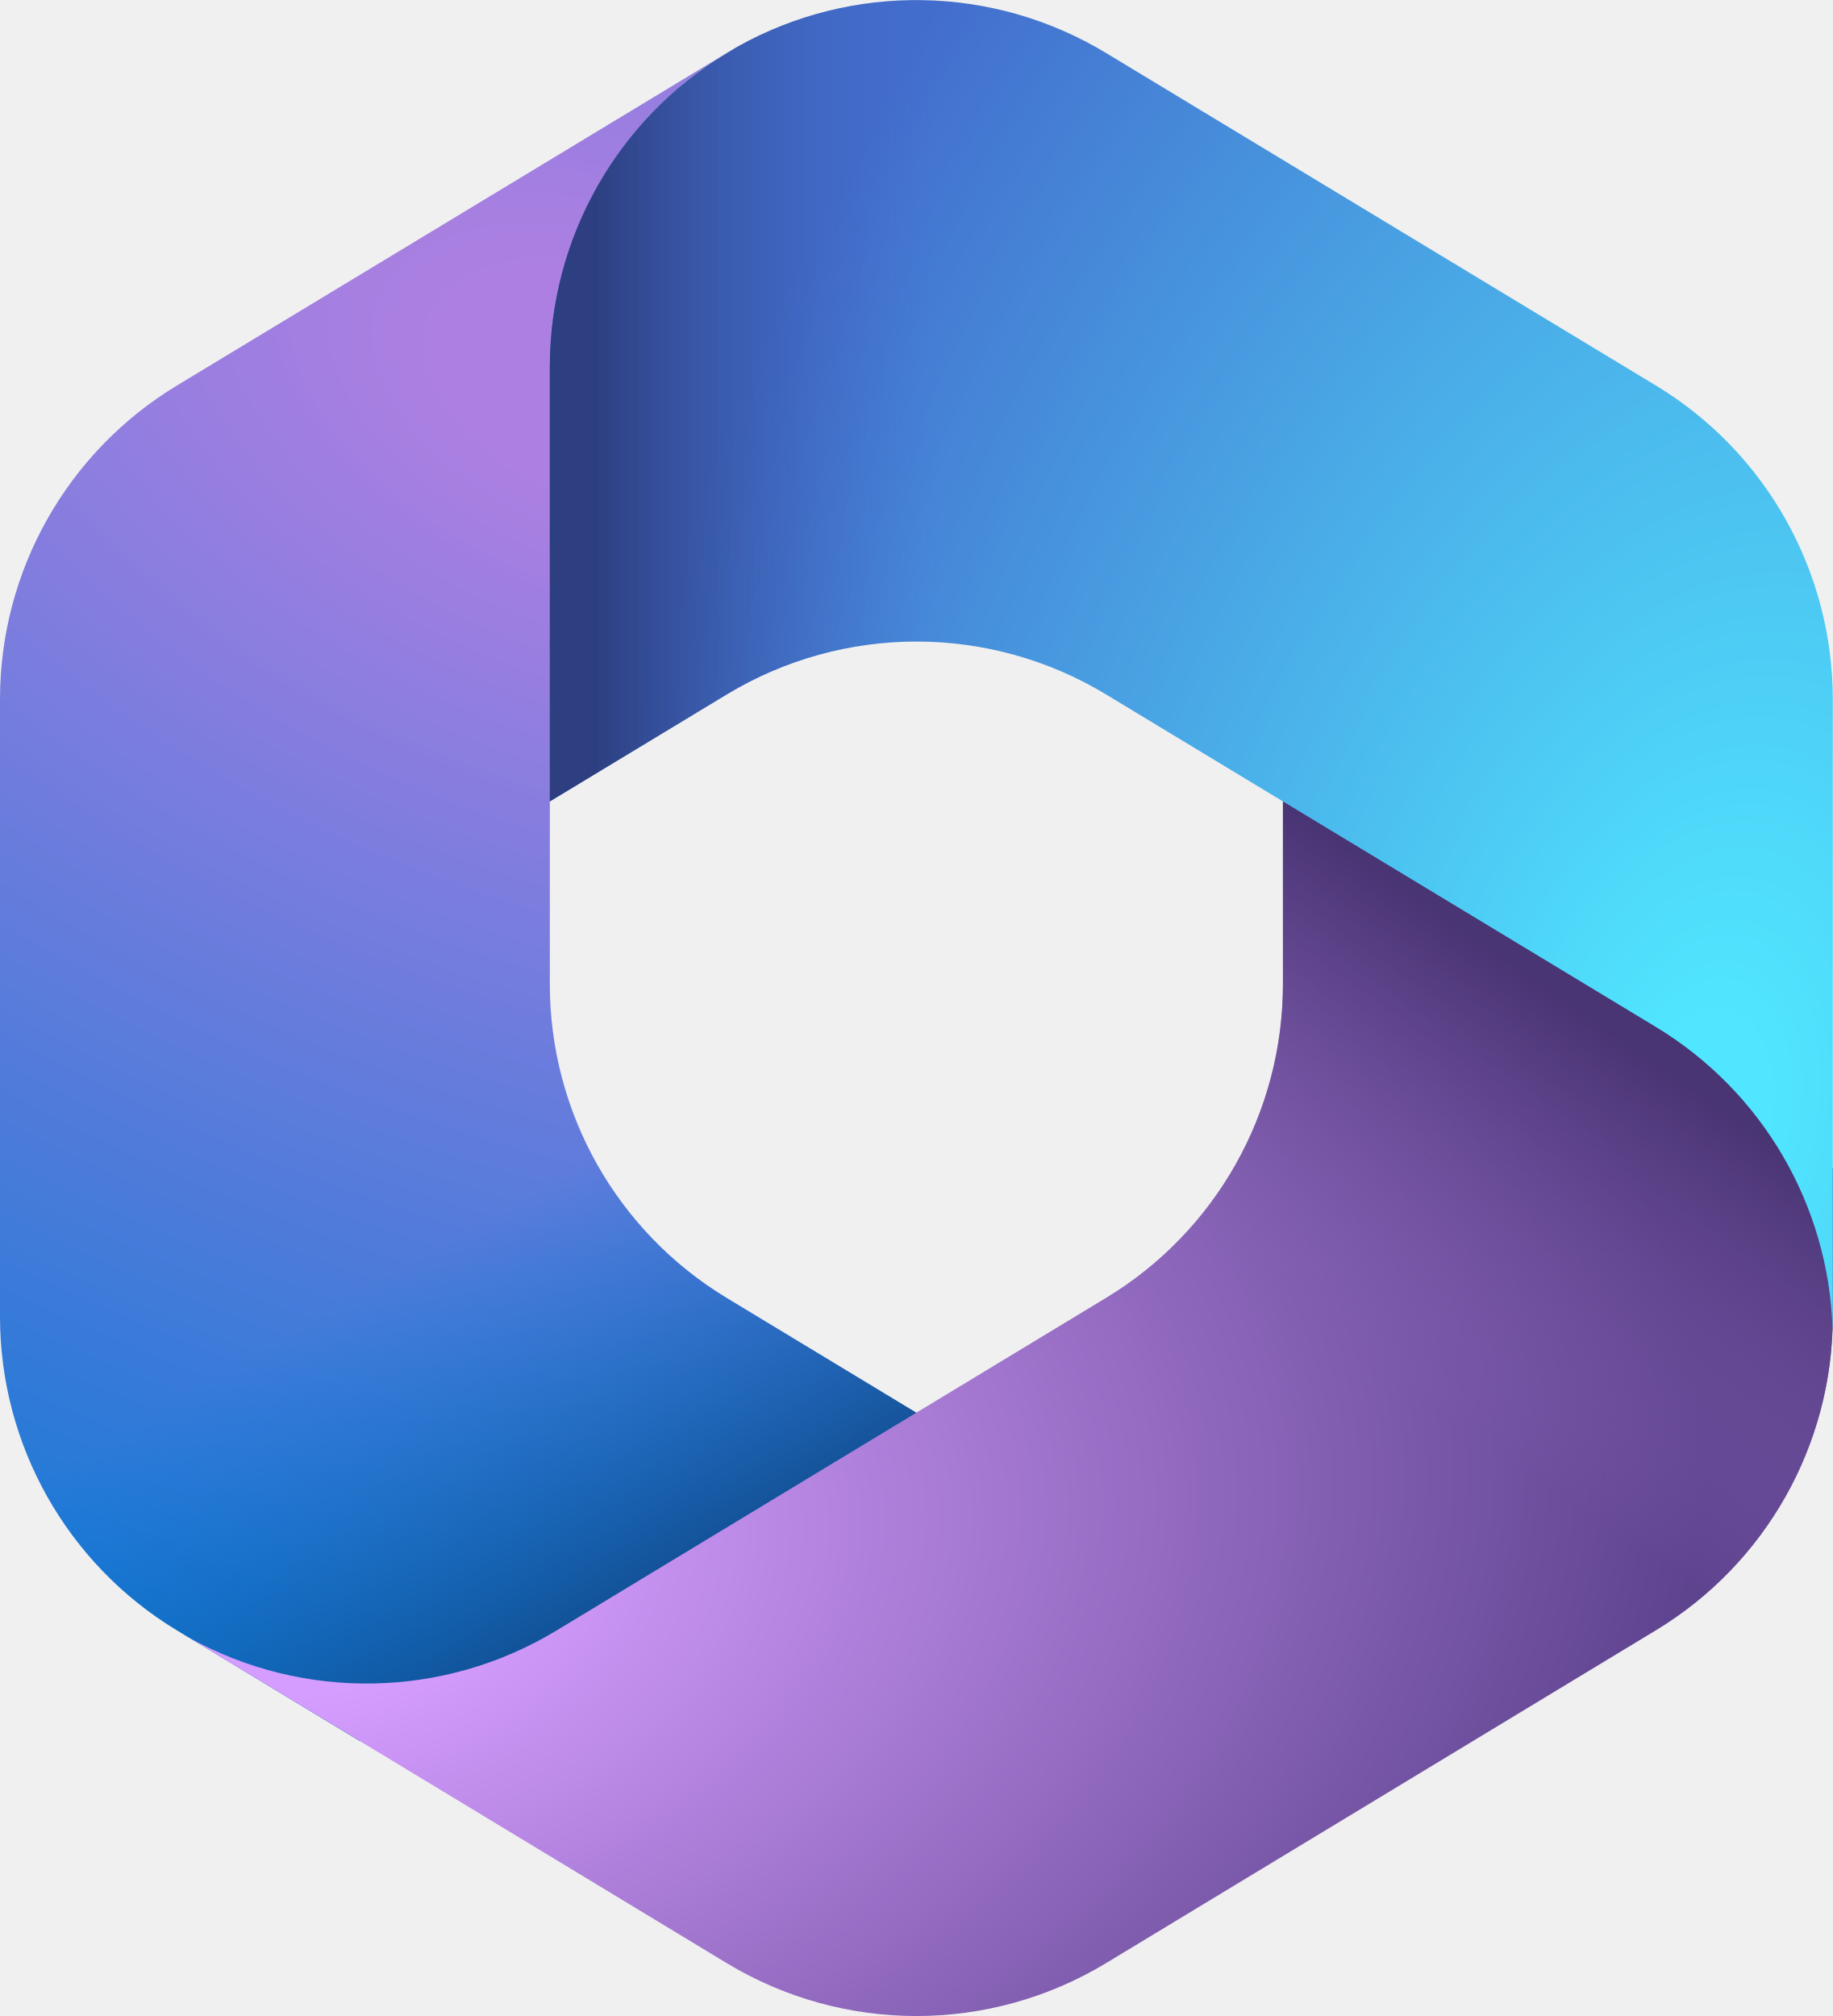
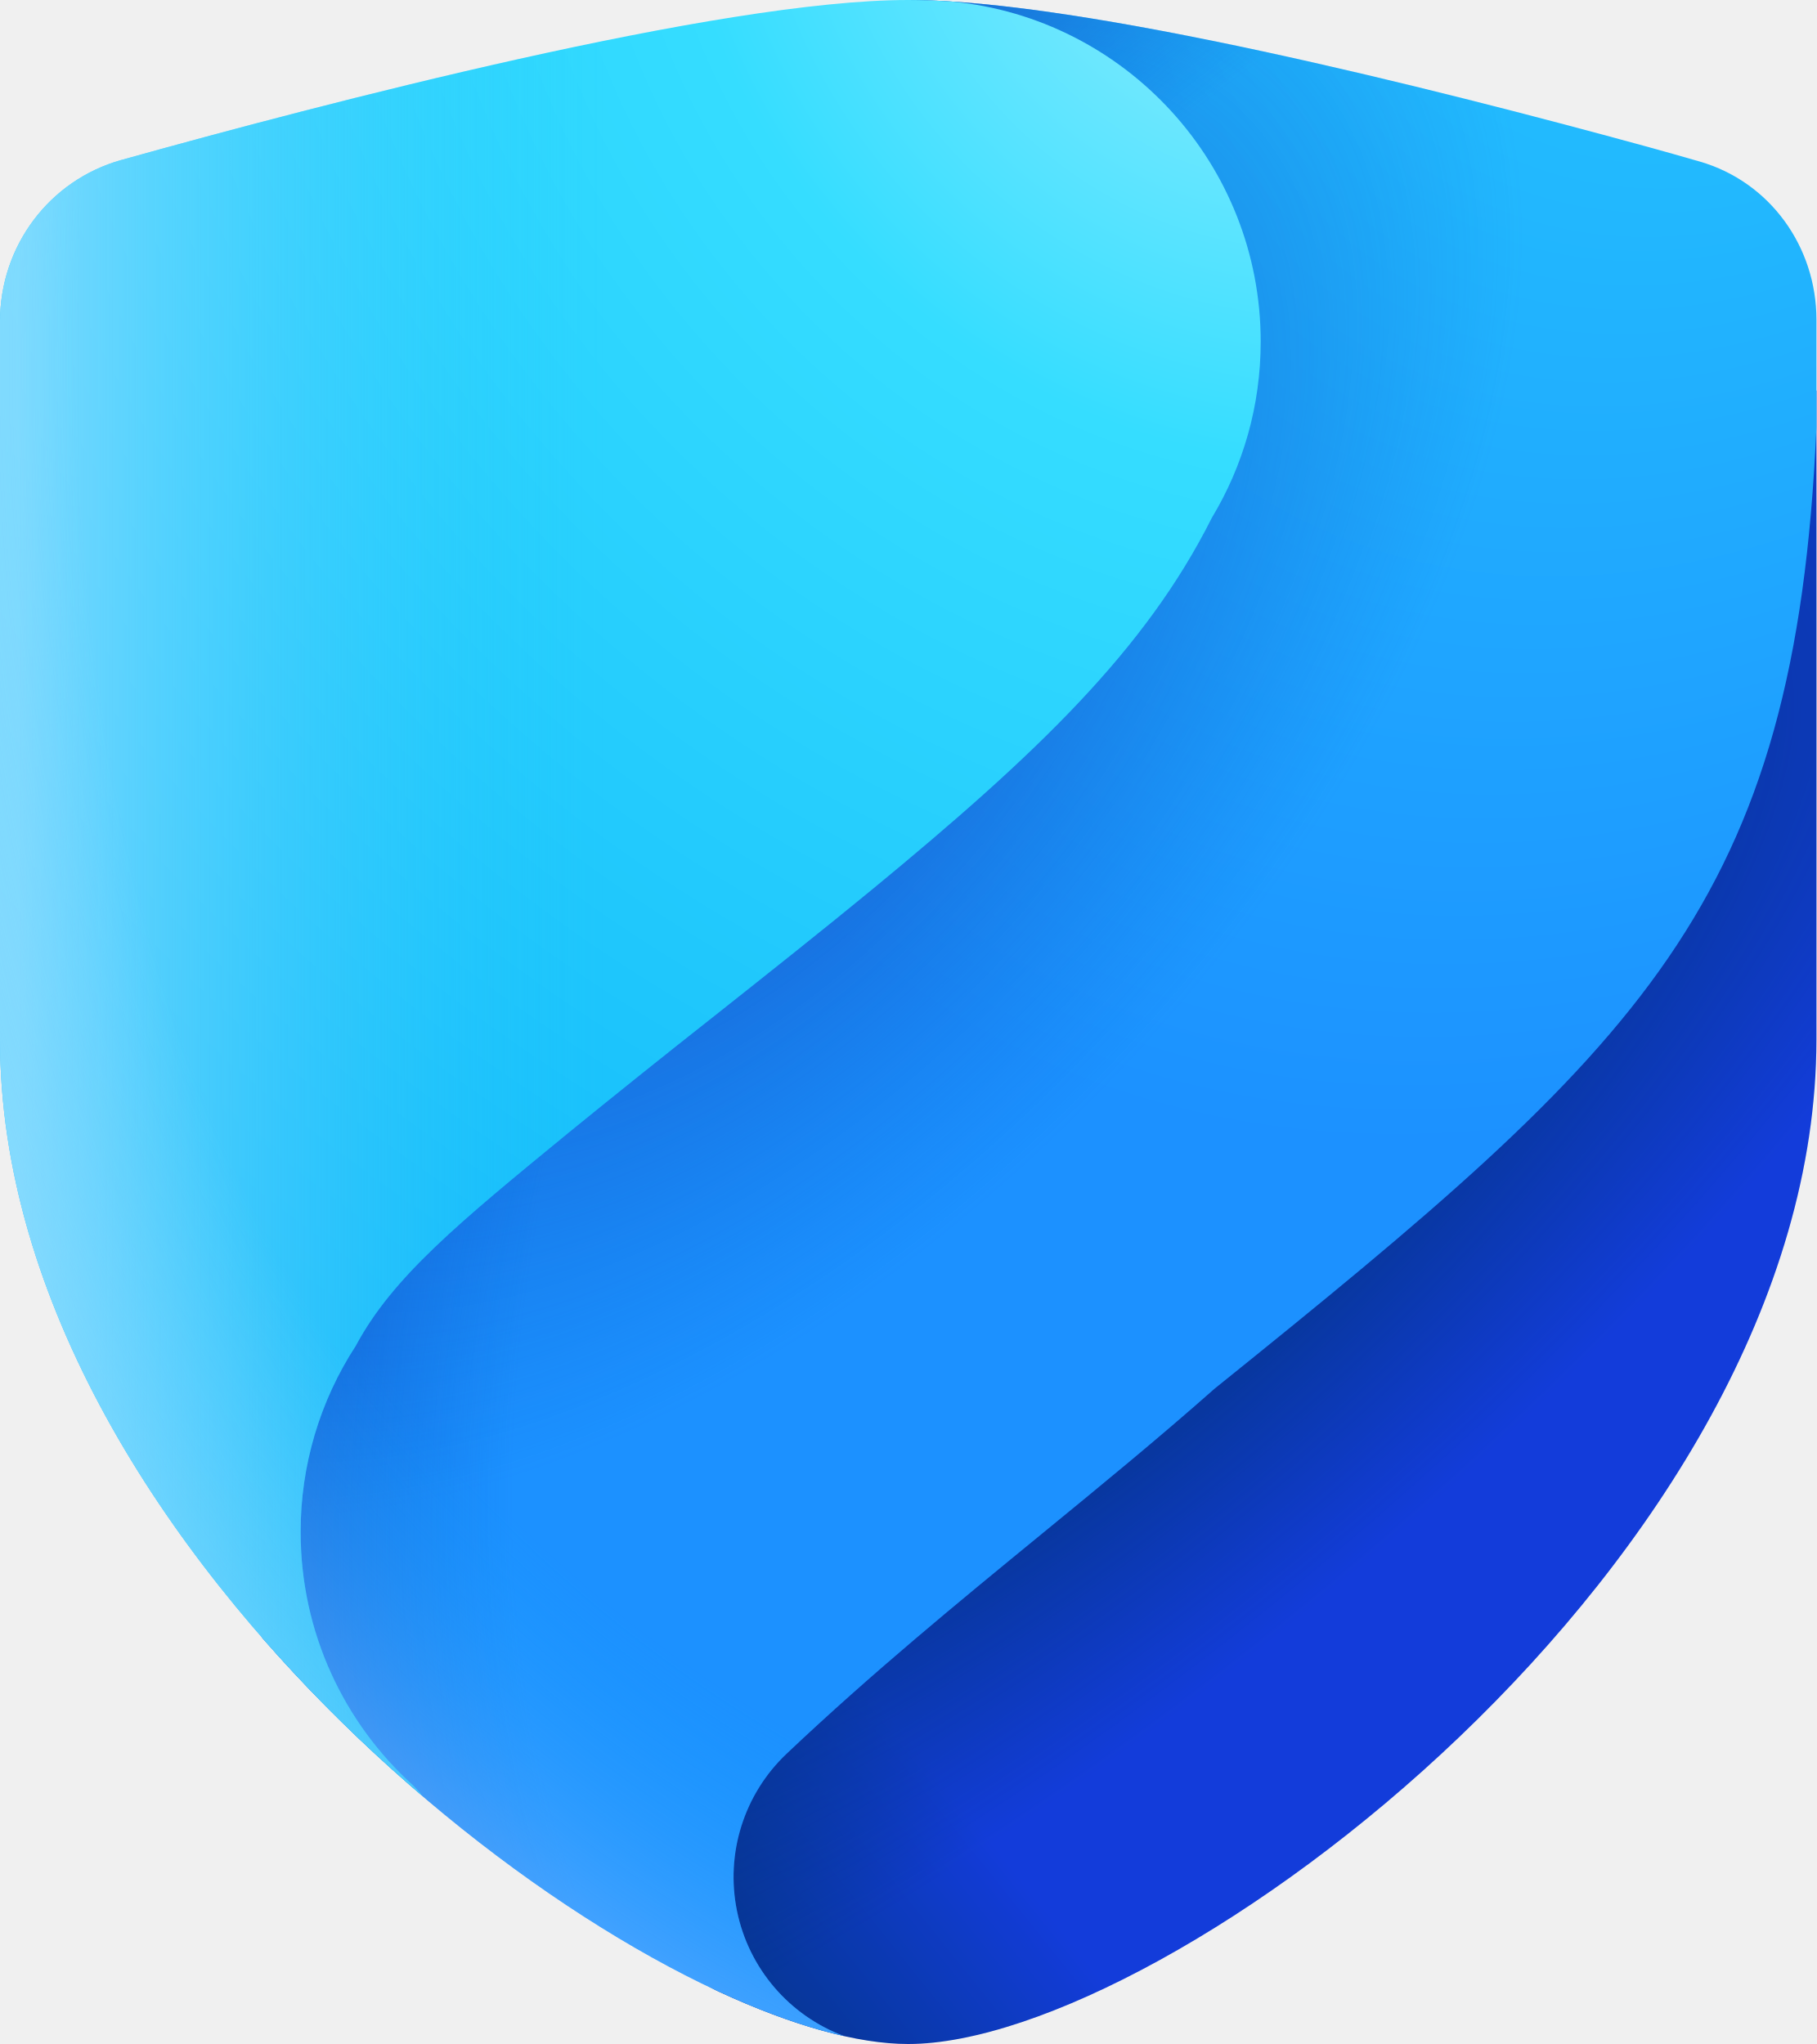
- <svg xmlns="http://www.w3.org/2000/svg" id="image-2" fill="none" viewBox="4 2 40 44">
-   <path d="M20.084 3.026L19.86 3.162C19.502 3.378 19.165 3.62 18.851 3.884L19.499 3.428H25L26 11L21 16L16 19.475V23.483C16 26.282 17.463 28.877 19.857 30.327L25.121 33.513L14 40H11.855L7.857 37.58C5.463 36.131 4 33.535 4 30.736V17.261C4 14.461 5.464 11.864 7.86 10.415L19.86 3.157C19.934 3.112 20.009 3.068 20.084 3.026Z" fill="url(#paint0_radial_2994_8373)" />
-   <path d="M20.084 3.026L19.86 3.162C19.502 3.378 19.165 3.62 18.851 3.884L19.499 3.428H25L26 11L21 16L16 19.475V23.483C16 26.282 17.463 28.877 19.857 30.327L25.121 33.513L14 40H11.855L7.857 37.58C5.463 36.131 4 33.535 4 30.736V17.261C4 14.461 5.464 11.864 7.86 10.415L19.86 3.157C19.934 3.112 20.009 3.068 20.084 3.026Z" fill="url(#paint1_linear_2994_8373)" />
-   <path d="M32 19V23.48C32 26.279 30.537 28.875 28.143 30.324L16.143 37.588C13.688 39.074 10.633 39.127 8.136 37.749L19.857 44.844C22.404 46.386 25.596 46.386 28.143 44.844L40.143 37.58C42.537 36.131 44 33.535 44 30.736V27.5L43 26L32 19Z" fill="url(#paint2_radial_2994_8373)" />
-   <path d="M32 19V23.48C32 26.279 30.537 28.875 28.143 30.324L16.143 37.588C13.688 39.074 10.633 39.127 8.136 37.749L19.857 44.844C22.404 46.386 25.596 46.386 28.143 44.844L40.143 37.58C42.537 36.131 44 33.535 44 30.736V27.5L43 26L32 19Z" fill="url(#paint3_linear_2994_8373)" />
-   <path d="M40.141 10.415L28.14 3.157C25.674 1.665 22.602 1.618 20.098 3.018L19.86 3.162C17.464 4.611 16 7.208 16 10.008V19.491L19.86 17.157C22.405 15.617 25.595 15.617 28.14 17.157L40.141 24.415C42.461 25.819 43.908 28.299 43.996 30.998C43.999 30.911 44 30.824 44 30.736V17.261C44 14.461 42.536 11.864 40.141 10.415Z" fill="url(#paint4_radial_2994_8373)" />
-   <path d="M40.141 10.415L28.14 3.157C25.674 1.665 22.602 1.618 20.098 3.018L19.86 3.162C17.464 4.611 16 7.208 16 10.008V19.491L19.86 17.157C22.405 15.617 25.595 15.617 28.14 17.157L40.141 24.415C42.461 25.819 43.908 28.299 43.996 30.998C43.999 30.911 44 30.824 44 30.736V17.261C44 14.461 42.536 11.864 40.141 10.415Z" fill="url(#paint5_linear_2994_8373)" />
-   <path d="M4.004 30.998C4.004 30.998 4.004 30.998 4.004 30.998Z" fill="url(#paint6_radial_2994_8373)" />
-   <path d="M4.004 30.998C4.004 30.998 4.004 30.998 4.004 30.998Z" fill="url(#paint7_linear_2994_8373)" />
+ <svg xmlns="http://www.w3.org/2000/svg" fill="none" viewBox="8.003 2.981 80.001 90.037">
+   <g clip-path="url(#a)">
+     <path fill="url(#b)" d="M88.002 48.774V20.185c-40.576 15.86-55.41 27.966-51.375 66.149.2 1.889 1.323 3.585 3.047 4.384 3.204 1.484 6.094 2.3 8.328 2.3 11.429 0 40-21.347 40-44.244Z" />
+     <path fill="url(#c)" fill-opacity=".6" d="M88.002 48.774V20.185c-40.576 15.86-55.41 27.966-51.375 66.149.2 1.889 1.323 3.585 3.047 4.384 3.204 1.484 6.094 2.3 8.328 2.3 11.429 0 40-21.347 40-44.244Z" />
+     <path fill="url(#d)" d="M48.003 2.98c7.692 0 23.148 3.89 32.434 6.433.867.238 1.681.468 2.43.685 3.088.895 5.136 3.75 5.136 6.966v4.728c-.918 21.064-7.667 27.191-26.507 42.36-2.475 2.19-5.018 4.273-7.6 6.388-3.699 3.03-7.478 6.125-11.248 9.692a7.477 7.477 0 0 0 2.536 12.439 21.996 21.996 0 0 1-2.18-.615c-6.891-2.31-16.192-8.601-23.475-16.956-5.741-35.774 5.512-53.308 28.474-72.12Z" />
+     <path fill="url(#e)" fill-opacity=".7" d="M48.003 2.98c7.692 0 23.148 3.89 32.434 6.433.867.238 1.681.468 2.43.685 3.088.895 5.136 3.75 5.136 6.966v4.728c-.918 21.064-7.667 27.191-26.507 42.36-2.475 2.19-5.018 4.273-7.6 6.388-3.699 3.03-7.478 6.125-11.248 9.692a7.477 7.477 0 0 0 2.536 12.439 21.996 21.996 0 0 1-2.18-.615c-6.891-2.31-16.192-8.601-23.475-16.956-5.741-35.774 5.512-53.308 28.474-72.12Z" />
+     <path fill="url(#f)" fill-opacity=".7" d="M48.003 2.98c7.692 0 23.148 3.89 32.434 6.433.867.238 1.681.468 2.43.685 3.088.895 5.136 3.75 5.136 6.966v4.728c-.918 21.064-7.667 27.191-26.507 42.36-2.475 2.19-5.018 4.273-7.6 6.388-3.699 3.03-7.478 6.125-11.248 9.692a7.477 7.477 0 0 0 2.536 12.439 21.996 21.996 0 0 1-2.18-.615c-6.891-2.31-16.192-8.601-23.475-16.956-5.741-35.774 5.512-53.308 28.474-72.12Z" />
+     <path fill="url(#g)" fill-opacity=".5" d="M48.003 2.98c7.692 0 23.148 3.89 32.434 6.433.867.238 1.681.468 2.43.685 3.088.895 5.136 3.75 5.136 6.966v4.728c-.918 21.064-7.667 27.191-26.507 42.36-2.475 2.19-5.018 4.273-7.6 6.388-3.699 3.03-7.478 6.125-11.248 9.692a7.477 7.477 0 0 0 2.536 12.439 21.996 21.996 0 0 1-2.18-.615c-6.891-2.31-16.192-8.601-23.475-16.956-5.741-35.774 5.512-53.308 28.474-72.12Z" />
+     <path fill="url(#h)" d="M13.355 10.026c8.831-2.47 26.306-7.045 34.648-7.045.6 0 1.249.024 1.937.07 7.626.736 13.587 7.162 13.587 14.98 0 2.84-.786 5.495-2.152 7.76-2.92 5.82-7.7 10.394-14.974 16.382-2.09 1.72-4.485 3.62-6.873 5.512a520.123 520.123 0 0 0-6.488 5.196c-4.808 3.942-7.747 6.352-9.363 9.376a14.98 14.98 0 0 0-2.433 8.208c0 4.433 1.916 8.419 4.966 11.173.097.109.195.215.294.318l.08.119a69.562 69.562 0 0 1-2.867-2.593c-8.571-8.199-15.714-19.26-15.714-30.708V17.14c0-3.312 2.162-6.222 5.352-7.115Z" />
+     <path fill="url(#i)" fill-opacity=".8" d="M13.355 10.026c8.831-2.47 26.306-7.045 34.648-7.045.6 0 1.249.024 1.937.07 7.626.736 13.587 7.162 13.587 14.98 0 2.84-.786 5.495-2.152 7.76-2.92 5.82-7.7 10.394-14.974 16.382-2.09 1.72-4.485 3.62-6.873 5.512a520.123 520.123 0 0 0-6.488 5.196c-4.808 3.942-7.747 6.352-9.363 9.376a14.98 14.98 0 0 0-2.433 8.208c0 4.433 1.916 8.419 4.966 11.173.097.109.195.215.294.318l.08.119a69.562 69.562 0 0 1-2.867-2.593c-8.571-8.199-15.714-19.26-15.714-30.708V17.14c0-3.312 2.162-6.222 5.352-7.115Z" />
+     <path fill="url(#j)" fill-opacity=".5" d="M13.355 10.026c8.831-2.47 26.306-7.045 34.648-7.045.6 0 1.249.024 1.937.07 7.626.736 13.587 7.162 13.587 14.98 0 2.84-.786 5.495-2.152 7.76-2.92 5.82-7.7 10.394-14.974 16.382-2.09 1.72-4.485 3.62-6.873 5.512a520.123 520.123 0 0 0-6.488 5.196c-4.808 3.942-7.747 6.352-9.363 9.376a14.98 14.98 0 0 0-2.433 8.208c0 4.433 1.916 8.419 4.966 11.173.097.109.195.215.294.318l.08.119a69.562 69.562 0 0 1-2.867-2.593c-8.571-8.199-15.714-19.26-15.714-30.708V17.14c0-3.312 2.162-6.222 5.352-7.115Z" />
+   </g>
  <defs>
-     <radialGradient id="paint0_radial_2994_8373" cx="0" cy="0" r="1" gradientUnits="userSpaceOnUse" gradientTransform="translate(17.4186 10.6383) rotate(110.528) scale(33.3657 58.1966)">
-       <stop offset="0.064" stop-color="#AE7FE2" />
-       <stop offset="1" stop-color="#0078D4" />
+     <radialGradient id="c" cx="0" cy="0" r="1" gradientTransform="rotate(50.288 -33.238 85.948) scale(47.3395 141.525)" gradientUnits="userSpaceOnUse">
+       <stop offset=".228" stop-color="#003375" />
+       <stop offset=".434" stop-color="#003375" stop-opacity=".1" />
    </radialGradient>
-     <linearGradient id="paint1_linear_2994_8373" x1="17.512" y1="37.868" x2="12.751" y2="29.635" gradientUnits="userSpaceOnUse">
-       <stop offset="0" stop-color="#114A8B" />
-       <stop offset="1" stop-color="#0078D4" stop-opacity="0" />
+     <radialGradient id="d" cx="0" cy="0" r="1" gradientTransform="matrix(-74.68482 131.5546 -84.561 -48.00611 90.617 -21.486)" gradientUnits="userSpaceOnUse">
+       <stop offset=".165" stop-color="#23C0FE" />
+       <stop offset=".534" stop-color="#1C91FF" />
+     </radialGradient>
+     <radialGradient id="e" cx="0" cy="0" r="1" gradientTransform="matrix(18.30716 17.30126 -30.78552 32.57538 39.202 32.728)" gradientUnits="userSpaceOnUse">
+       <stop offset=".144" stop-color="#1B44B1" />
+       <stop offset="1" stop-color="#045ED1" stop-opacity="0" />
+     </radialGradient>
+     <radialGradient id="f" cx="0" cy="0" r="1" gradientTransform="rotate(28.894 -61.893 175.5) scale(56.7755 83.2193)" gradientUnits="userSpaceOnUse">
+       <stop offset=".728" stop-color="#045ED1" stop-opacity="0" />
+       <stop offset=".951" stop-color="#1B44B1" />
+     </radialGradient>
+     <radialGradient id="g" cx="0" cy="0" r="1" gradientTransform="rotate(-111.097 37.844 -5.348) scale(91.9639 70.2953)" gradientUnits="userSpaceOnUse">
+       <stop offset=".642" stop-color="#11A7FF" stop-opacity="0" />
+       <stop offset=".796" stop-color="#6AB3FF" />
+     </radialGradient>
+     <radialGradient id="h" cx="0" cy="0" r="1" gradientTransform="rotate(126.614 32.088 15.326) scale(110.394 123.275)" gradientUnits="userSpaceOnUse">
+       <stop stop-color="#92EEFE" />
+       <stop offset=".213" stop-color="#35DDFF" />
+       <stop offset=".612" stop-color="#15BDFB" />
+       <stop offset=".803" stop-color="#08B1F9" />
+     </radialGradient>
+     <radialGradient id="j" cx="0" cy="0" r="1" gradientTransform="rotate(-87.723 29.193 -13.868) scale(86.6628 45.9894)" gradientUnits="userSpaceOnUse">
+       <stop offset=".658" stop-color="#92DEFF" stop-opacity="0" />
+       <stop offset=".852" stop-color="#92DEFF" />
+     </radialGradient>
+     <linearGradient id="b" x1="83.893" x2="30.76" y1="46.36" y2="88.944" gradientUnits="userSpaceOnUse">
+       <stop offset=".716" stop-color="#143DE0" />
+       <stop offset=".978" stop-color="#003375" />
    </linearGradient>
-     <radialGradient id="paint2_radial_2994_8373" cx="0" cy="0" r="1" gradientUnits="userSpaceOnUse" gradientTransform="translate(10.4299 36.3511) rotate(-8.36717) scale(31.0503 20.5108)">
-       <stop offset="0.134" stop-color="#D59DFF" />
-       <stop offset="1" stop-color="#5E438F" />
-     </radialGradient>
-     <linearGradient id="paint3_linear_2994_8373" x1="40.357" y1="25.377" x2="35.255" y2="32.692" gradientUnits="userSpaceOnUse">
-       <stop offset="0" stop-color="#493474" />
-       <stop offset="1" stop-color="#8C66BA" stop-opacity="0" />
+     <linearGradient id="i" x1="37.927" x2="8.003" y1="34.39" y2="34.39" gradientUnits="userSpaceOnUse">
+       <stop offset=".111" stop-color="#22CBFD" stop-opacity="0" />
+       <stop offset=".971" stop-color="#92DEFF" />
    </linearGradient>
-     <radialGradient id="paint4_radial_2994_8373" cx="0" cy="0" r="1" gradientUnits="userSpaceOnUse" gradientTransform="translate(41.0552 26.504) rotate(-165.772) scale(24.9228 41.9552)">
-       <stop offset="0.058" stop-color="#50E6FF" />
-       <stop offset="1" stop-color="#436DCD" />
-     </radialGradient>
-     <linearGradient id="paint5_linear_2994_8373" x1="16.976" y1="3.057" x2="24.487" y2="3.057" gradientUnits="userSpaceOnUse">
-       <stop offset="0" stop-color="#2D3F80" />
-       <stop offset="1" stop-color="#436DCD" stop-opacity="0" />
-     </linearGradient>
-     <radialGradient id="paint6_radial_2994_8373" cx="0" cy="0" r="1" gradientUnits="userSpaceOnUse" gradientTransform="translate(41.0552 26.504) rotate(-165.772) scale(24.9228 41.9552)">
-       <stop offset="0.058" stop-color="#50E6FF" />
-       <stop offset="1" stop-color="#436DCD" />
-     </radialGradient>
-     <linearGradient id="paint7_linear_2994_8373" x1="16.976" y1="3.057" x2="24.487" y2="3.057" gradientUnits="userSpaceOnUse">
-       <stop offset="0" stop-color="#2D3F80" />
-       <stop offset="1" stop-color="#436DCD" stop-opacity="0" />
-     </linearGradient>
+     <clipPath id="a">
+       <path fill="#fff" d="M0 0h96v96H0z" />
+     </clipPath>
  </defs>
</svg>
